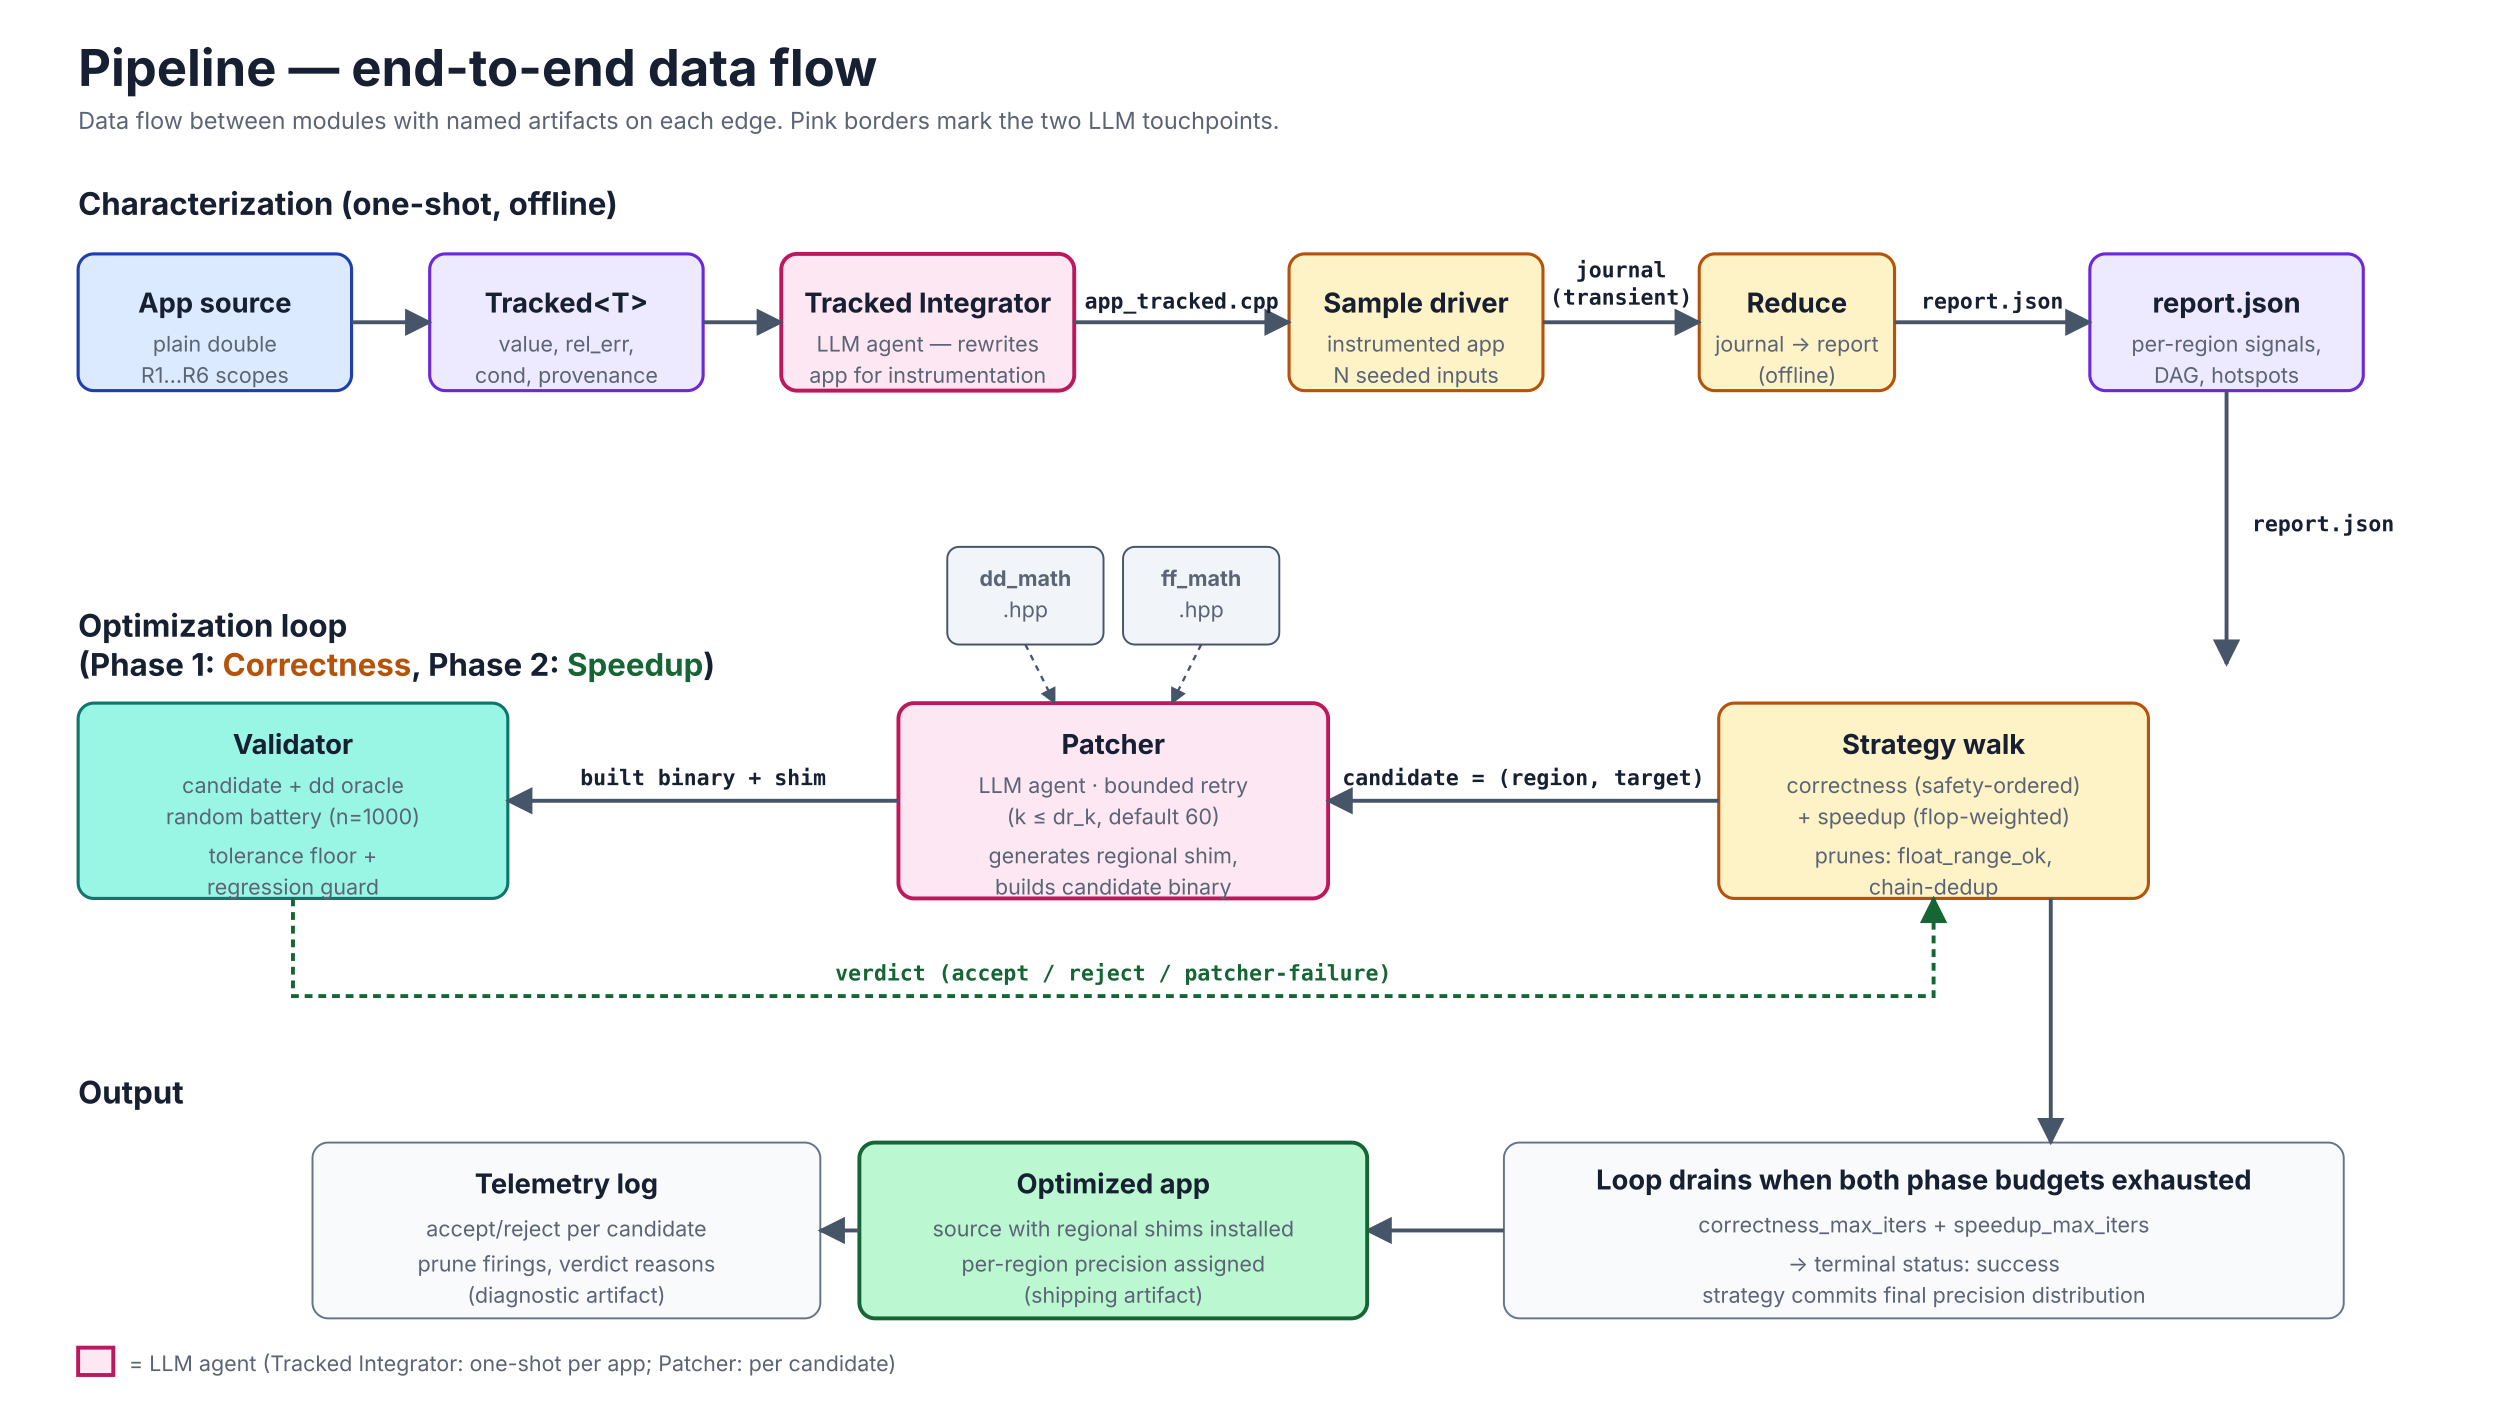
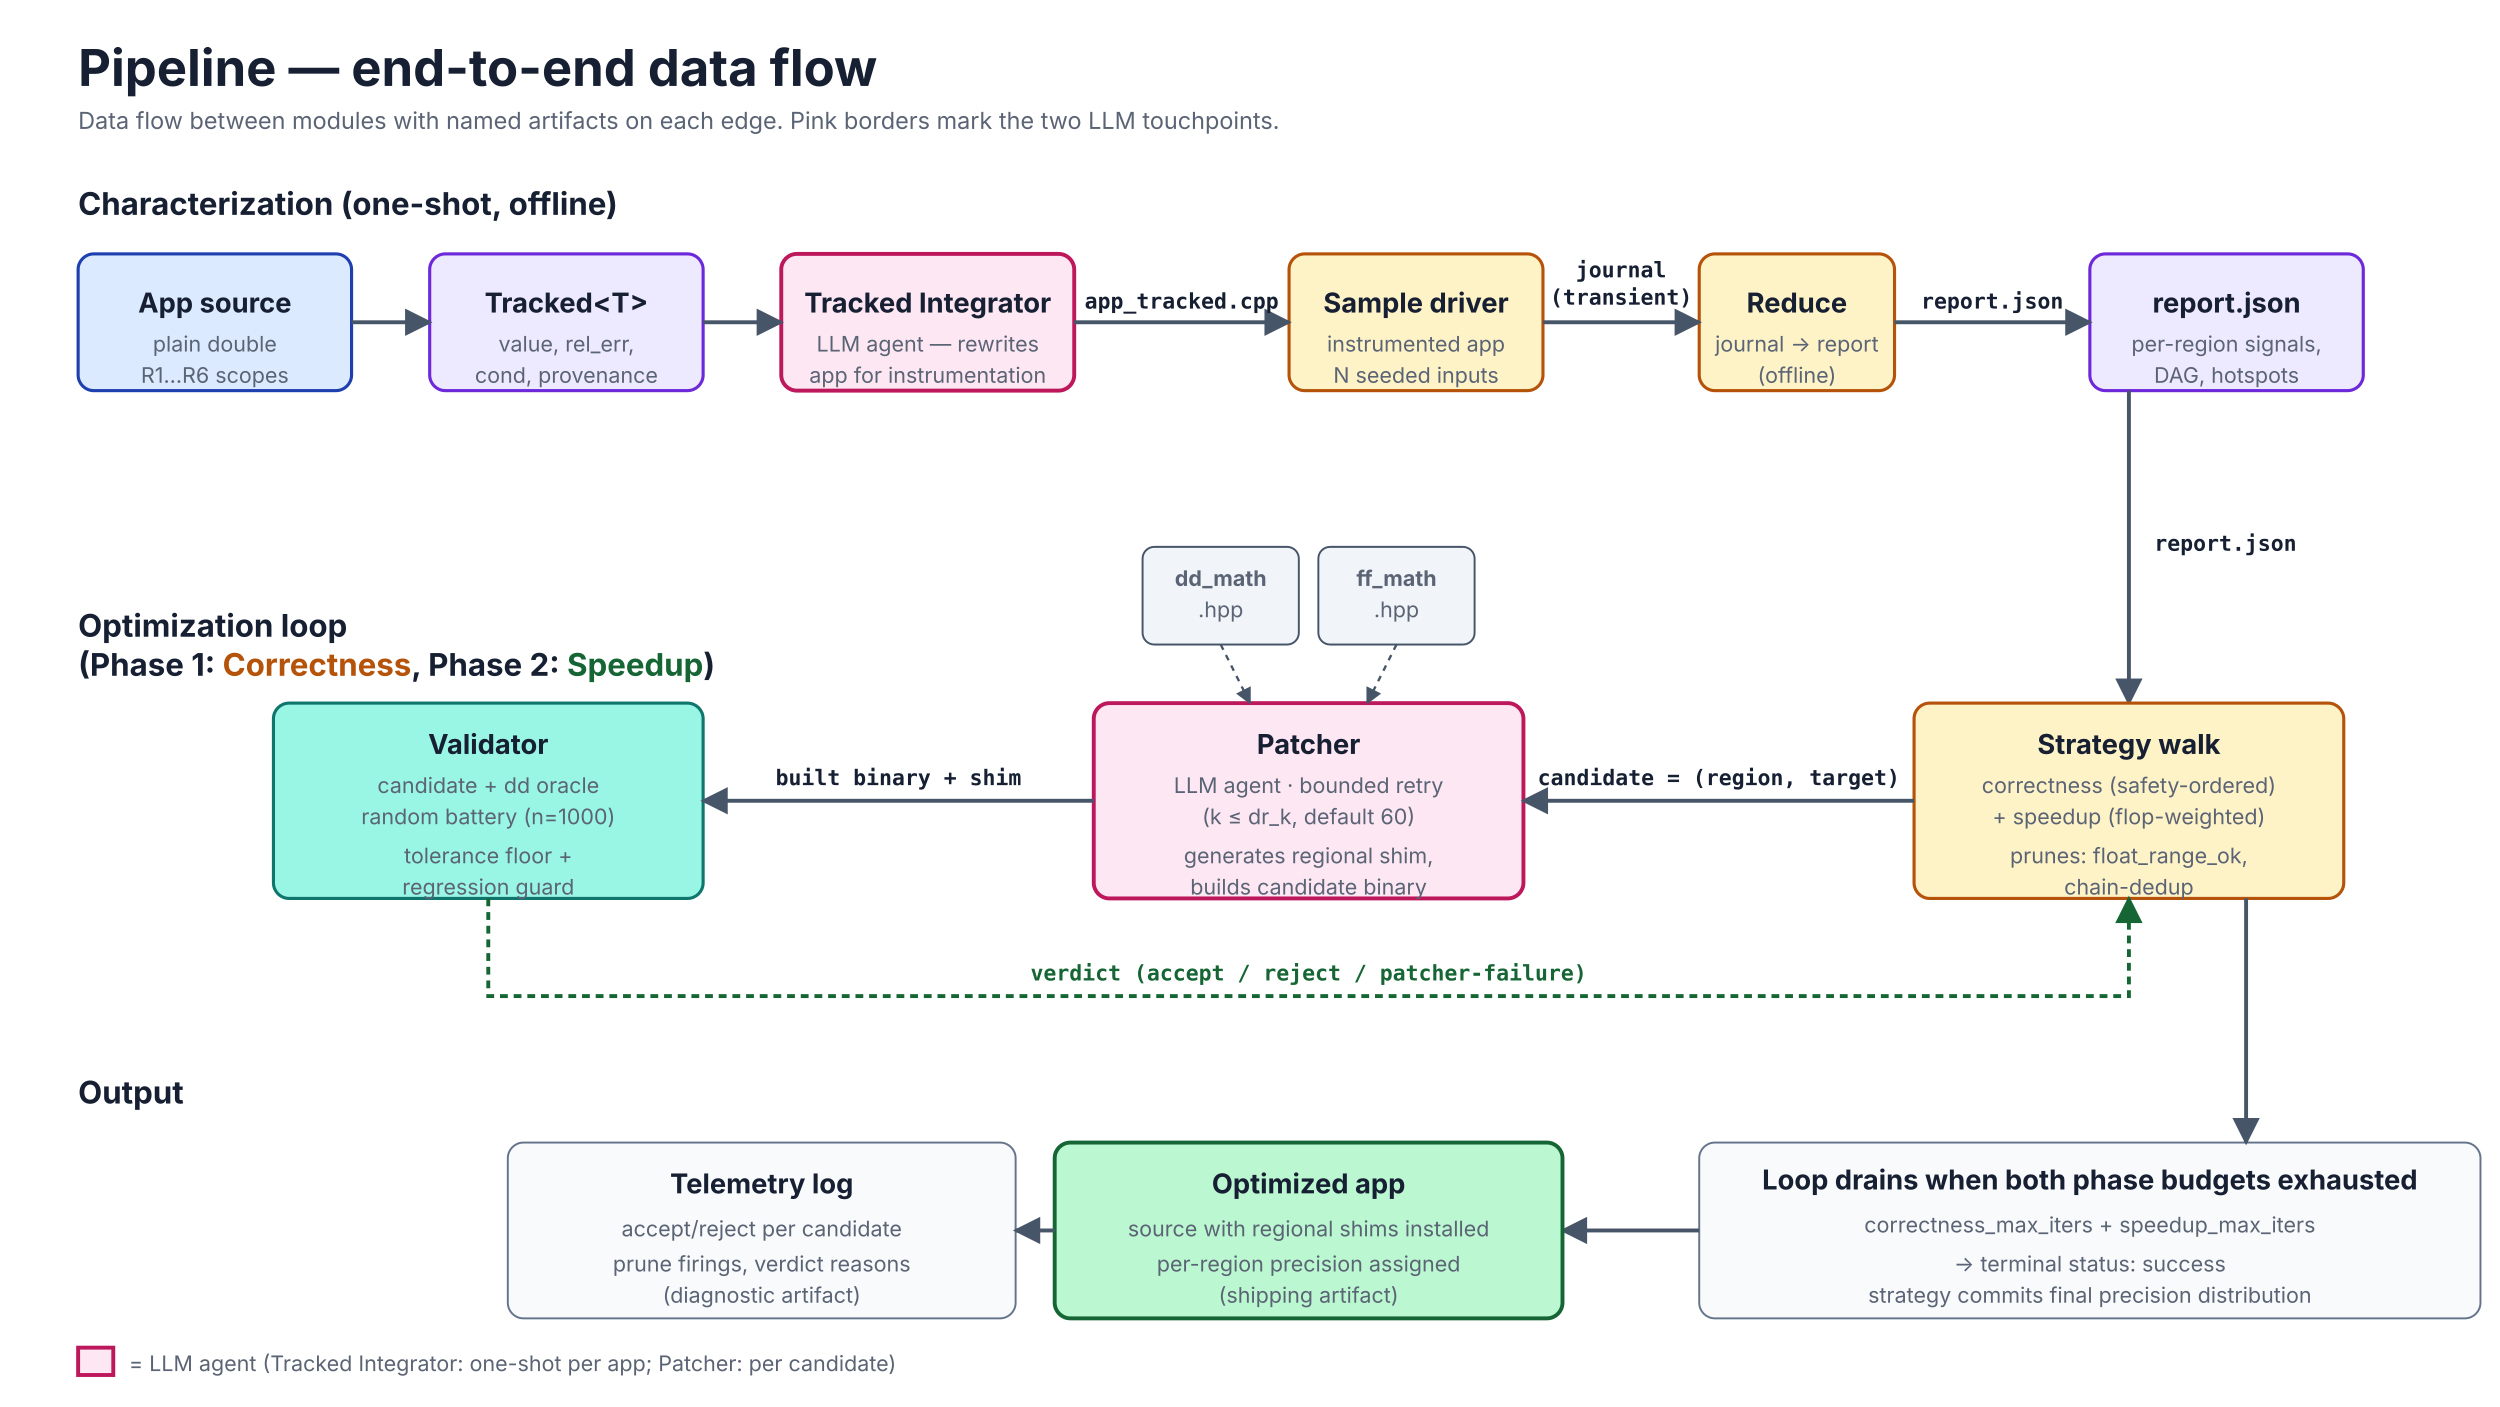
<svg xmlns="http://www.w3.org/2000/svg" viewBox="0 0 1280 720" font-family="ui-sans-serif, system-ui, -apple-system, sans-serif">
  <style>
    .title { font-size: 26px; font-weight: 700; fill: #172033; }
    .h { font-size: 16px; font-weight: 650; fill: #172033; }
    .lbl { font-size: 14px; font-weight: 700; fill: #172033; }
    .sub { font-size: 12px; fill: #5b6475; }
    .sub-sm { font-size: 11px; fill: #5b6475; }
    .edge-lbl { font-size: 11px; fill: #172033; font-weight: 600; font-family: ui-monospace, "SF Mono", Menlo, monospace; }
    .box { stroke: #64748b; stroke-width: 1; fill: #f8fafc; }
    .app-box { stroke: #1e40af; stroke-width: 1.6; fill: #dbeafe; }
    .tracked-box { stroke: #6d28d9; stroke-width: 1.6; fill: #ede9fe; }
    .llm-box { stroke: #be185d; stroke-width: 2; fill: #fce7f3; }
    .char-box { stroke: #b45309; stroke-width: 1.6; fill: #fef3c7; }
    .report-box { stroke: #6d28d9; stroke-width: 1.6; fill: #ede9fe; }
    .strat-box { stroke: #b45309; stroke-width: 1.6; fill: #fef3c7; }
    .patcher-box { stroke: #be185d; stroke-width: 2; fill: #fce7f3; }
    .val-box { stroke: #0f766e; stroke-width: 1.6; fill: #99f6e4; }
    .output-box { stroke: #166534; stroke-width: 2; fill: #bbf7d0; }
    .container-box { stroke: #475569; stroke-width: 1; fill: #f1f5f9; }
    .edge { stroke: #475569; stroke-width: 2; fill: none; marker-end: url(#arrow); }
    .edge-back { stroke: #166534; stroke-width: 2; fill: none; marker-end: url(#arrow-green); stroke-dasharray: 4 3; }
  </style>
  <defs>
    <marker id="arrow" viewBox="0 0 10 10" refX="9" refY="5" markerWidth="7" markerHeight="7" orient="auto-start-reverse">
      <path d="M0,0 L10,5 L0,10 z" fill="#475569" />
    </marker>
    <marker id="arrow-green" viewBox="0 0 10 10" refX="9" refY="5" markerWidth="7" markerHeight="7" orient="auto-start-reverse">
      <path d="M0,0 L10,5 L0,10 z" fill="#166534" />
    </marker>
  </defs>
  <text x="40" y="44" class="title">Pipeline — end-to-end data flow</text>
  <text x="40" y="66" class="sub">Data flow between modules with named artifacts on each edge. Pink borders mark the two LLM touchpoints.</text>
  <text x="40" y="110" class="h">Characterization  (one-shot, offline)</text>
  <g transform="translate(40, 130)">
    <rect x="0" y="0" width="140" height="70" rx="8" class="app-box" />
    <text x="70" y="30" text-anchor="middle" class="lbl">App source</text>
    <text x="70" y="50" text-anchor="middle" class="sub-sm">plain double</text>
    <text x="70" y="66" text-anchor="middle" class="sub-sm">R1…R6 scopes</text>
  </g>
  <g transform="translate(220, 130)">
    <rect x="0" y="0" width="140" height="70" rx="8" class="tracked-box" />
    <text x="70" y="30" text-anchor="middle" class="lbl">Tracked&lt;T&gt;</text>
    <text x="70" y="50" text-anchor="middle" class="sub-sm">value, rel_err,</text>
    <text x="70" y="66" text-anchor="middle" class="sub-sm">cond, provenance</text>
  </g>
  <g transform="translate(400, 130)">
    <rect x="0" y="0" width="150" height="70" rx="8" class="llm-box" />
    <text x="75" y="30" text-anchor="middle" class="lbl">Tracked Integrator</text>
    <text x="75" y="50" text-anchor="middle" class="sub-sm">LLM agent — rewrites</text>
    <text x="75" y="66" text-anchor="middle" class="sub-sm">app for instrumentation</text>
  </g>
  <g transform="translate(660, 130)">
    <rect x="0" y="0" width="130" height="70" rx="8" class="char-box" />
    <text x="65" y="30" text-anchor="middle" class="lbl">Sample driver</text>
    <text x="65" y="50" text-anchor="middle" class="sub-sm">instrumented app</text>
    <text x="65" y="66" text-anchor="middle" class="sub-sm">N seeded inputs</text>
  </g>
  <g transform="translate(870, 130)">
    <rect x="0" y="0" width="100" height="70" rx="8" class="char-box" />
    <text x="50" y="30" text-anchor="middle" class="lbl">Reduce</text>
    <text x="50" y="50" text-anchor="middle" class="sub-sm">journal → report</text>
    <text x="50" y="66" text-anchor="middle" class="sub-sm">(offline)</text>
  </g>
  <g transform="translate(1070, 130)">
    <rect x="0" y="0" width="140" height="70" rx="8" class="report-box" />
    <text x="70" y="30" text-anchor="middle" class="lbl">report.json</text>
    <text x="70" y="50" text-anchor="middle" class="sub-sm">per-region signals,</text>
    <text x="70" y="66" text-anchor="middle" class="sub-sm">DAG, hotspots</text>
  </g>
  <path d="M180 165 L 220 165" class="edge" />
  <path d="M360 165 L 400 165" class="edge" />
  <path d="M550 165 L 660 165" class="edge" />
  <text x="605" y="158" text-anchor="middle" class="edge-lbl">app_tracked.cpp</text>
  <path d="M790 165 L 870 165" class="edge" />
  <text x="830" y="142" text-anchor="middle" class="edge-lbl">journal</text>
  <text x="830" y="156" text-anchor="middle" class="edge-lbl">(transient)</text>
  <path d="M970 165 L 1070 165" class="edge" />
  <text x="1020" y="158" text-anchor="middle" class="edge-lbl">report.json</text>
-   <path d="M1140 200 L 1140 340" class="edge" />
-   <text x="1153" y="272" class="edge-lbl">report.json</text>
+   <path d="M1090 200 L 1090 360" class="edge" />
+   <text x="1103" y="282" class="edge-lbl">report.json</text>
  <text x="40" y="326" class="h">Optimization loop</text>
  <text x="40" y="346" class="h">(Phase 1: <tspan style="fill:#b45309">Correctness</tspan>,  Phase 2: <tspan style="fill:#166534">Speedup</tspan>)</text>
-   <g transform="translate(880, 360)">
+   <g transform="translate(980, 360)">
    <rect x="0" y="0" width="220" height="100" rx="8" class="strat-box" />
    <text x="110" y="26" text-anchor="middle" class="lbl">Strategy walk</text>
    <text x="110" y="46" text-anchor="middle" class="sub-sm">correctness (safety-ordered)</text>
    <text x="110" y="62" text-anchor="middle" class="sub-sm">+ speedup (flop-weighted)</text>
    <text x="110" y="82" text-anchor="middle" class="sub-sm">prunes: float_range_ok,</text>
    <text x="110" y="98" text-anchor="middle" class="sub-sm">chain-dedup</text>
  </g>
-   <g transform="translate(460, 360)">
+   <g transform="translate(560, 360)">
    <rect x="0" y="0" width="220" height="100" rx="8" class="patcher-box" />
    <text x="110" y="26" text-anchor="middle" class="lbl">Patcher</text>
    <text x="110" y="46" text-anchor="middle" class="sub-sm">LLM agent  ·  bounded retry</text>
    <text x="110" y="62" text-anchor="middle" class="sub-sm">(k ≤ dr_k, default 60)</text>
    <text x="110" y="82" text-anchor="middle" class="sub-sm">generates regional shim,</text>
    <text x="110" y="98" text-anchor="middle" class="sub-sm">builds candidate binary</text>
  </g>
-   <g transform="translate(485, 280)">
+   <g transform="translate(585, 280)">
    <rect x="0" y="0" width="80" height="50" rx="6" class="container-box" />
    <text x="40" y="20" text-anchor="middle" class="sub-sm" font-weight="700">dd_math</text>
    <text x="40" y="36" text-anchor="middle" class="sub-sm">.hpp</text>
  </g>
-   <g transform="translate(575, 280)">
+   <g transform="translate(675, 280)">
    <rect x="0" y="0" width="80" height="50" rx="6" class="container-box" />
    <text x="40" y="20" text-anchor="middle" class="sub-sm" font-weight="700">ff_math</text>
    <text x="40" y="36" text-anchor="middle" class="sub-sm">.hpp</text>
  </g>
-   <path d="M525 330 L 540 360" stroke="#475569" stroke-width="1.2" stroke-dasharray="3 3" fill="none" marker-end="url(#arrow)" />
-   <path d="M615 330 L 600 360" stroke="#475569" stroke-width="1.2" stroke-dasharray="3 3" fill="none" marker-end="url(#arrow)" />
-   <g transform="translate(40, 360)">
+   <path d="M625 330 L 640 360" stroke="#475569" stroke-width="1.2" stroke-dasharray="3 3" fill="none" marker-end="url(#arrow)" />
+   <path d="M715 330 L 700 360" stroke="#475569" stroke-width="1.2" stroke-dasharray="3 3" fill="none" marker-end="url(#arrow)" />
+   <g transform="translate(140, 360)">
    <rect x="0" y="0" width="220" height="100" rx="8" class="val-box" />
    <text x="110" y="26" text-anchor="middle" class="lbl">Validator</text>
    <text x="110" y="46" text-anchor="middle" class="sub-sm">candidate + dd oracle</text>
    <text x="110" y="62" text-anchor="middle" class="sub-sm">random battery (n=1000)</text>
    <text x="110" y="82" text-anchor="middle" class="sub-sm">tolerance floor +</text>
    <text x="110" y="98" text-anchor="middle" class="sub-sm">regression guard</text>
  </g>
-   <path d="M880 410 L 680 410" class="edge" />
-   <text x="780" y="402" text-anchor="middle" class="edge-lbl">candidate = (region, target)</text>
-   <path d="M460 410 L 260 410" class="edge" />
-   <text x="360" y="402" text-anchor="middle" class="edge-lbl">built binary + shim</text>
-   <path d="M150 460 L 150 510 L 990 510 L 990 460" class="edge-back" />
-   <text x="570" y="502" text-anchor="middle" class="edge-lbl" style="fill:#166534">verdict (accept / reject / patcher-failure)</text>
+   <path d="M980 410 L 780 410" class="edge" />
+   <text x="880" y="402" text-anchor="middle" class="edge-lbl">candidate = (region, target)</text>
+   <path d="M560 410 L 360 410" class="edge" />
+   <text x="460" y="402" text-anchor="middle" class="edge-lbl">built binary + shim</text>
+   <path d="M250 460 L 250 510 L 1090 510 L 1090 460" class="edge-back" />
+   <text x="670" y="502" text-anchor="middle" class="edge-lbl" style="fill:#166534">verdict (accept / reject / patcher-failure)</text>
  <text x="40" y="565" class="h">Output</text>
-   <g transform="translate(770, 585)">
-     <rect x="0" y="0" width="430" height="90" rx="8" class="box" />
-     <text x="215" y="24" text-anchor="middle" class="lbl">Loop drains when both phase budgets exhausted</text>
-     <text x="215" y="46" text-anchor="middle" class="sub-sm">correctness_max_iters + speedup_max_iters</text>
-     <text x="215" y="66" text-anchor="middle" class="sub-sm">→ terminal status: success</text>
-     <text x="215" y="82" text-anchor="middle" class="sub-sm">strategy commits final precision distribution</text>
+   <g transform="translate(870, 585)">
+     <rect x="0" y="0" width="400" height="90" rx="8" class="box" />
+     <text x="200" y="24" text-anchor="middle" class="lbl">Loop drains when both phase budgets exhausted</text>
+     <text x="200" y="46" text-anchor="middle" class="sub-sm">correctness_max_iters + speedup_max_iters</text>
+     <text x="200" y="66" text-anchor="middle" class="sub-sm">→ terminal status: success</text>
+     <text x="200" y="82" text-anchor="middle" class="sub-sm">strategy commits final precision distribution</text>
  </g>
-   <path d="M1050 460 L 1050 585" class="edge" />
-   <path d="M770 630 L 700 630" class="edge" />
-   <g transform="translate(440, 585)">
+   <path d="M1150 460 L 1150 585" class="edge" />
+   <path d="M870 630 L 800 630" class="edge" />
+   <g transform="translate(540, 585)">
    <rect x="0" y="0" width="260" height="90" rx="8" class="output-box" />
    <text x="130" y="26" text-anchor="middle" class="lbl">Optimized app</text>
    <text x="130" y="48" text-anchor="middle" class="sub-sm">source with regional shims installed</text>
    <text x="130" y="66" text-anchor="middle" class="sub-sm">per-region precision assigned</text>
    <text x="130" y="82" text-anchor="middle" class="sub-sm">(shipping artifact)</text>
  </g>
-   <g transform="translate(160, 585)">
+   <g transform="translate(260, 585)">
    <rect x="0" y="0" width="260" height="90" rx="8" class="box" />
    <text x="130" y="26" text-anchor="middle" class="lbl">Telemetry log</text>
    <text x="130" y="48" text-anchor="middle" class="sub-sm">accept/reject per candidate</text>
    <text x="130" y="66" text-anchor="middle" class="sub-sm">prune firings, verdict reasons</text>
    <text x="130" y="82" text-anchor="middle" class="sub-sm">(diagnostic artifact)</text>
  </g>
-   <path d="M440 630 L 420 630" class="edge" />
+   <path d="M540 630 L 520 630" class="edge" />
  <g transform="translate(40, 690)">
    <rect x="0" y="0" width="18" height="14" class="llm-box" />
    <text x="26" y="12" class="sub-sm">= LLM agent  (Tracked Integrator: one-shot per app; Patcher: per candidate)</text>
  </g>
</svg>
